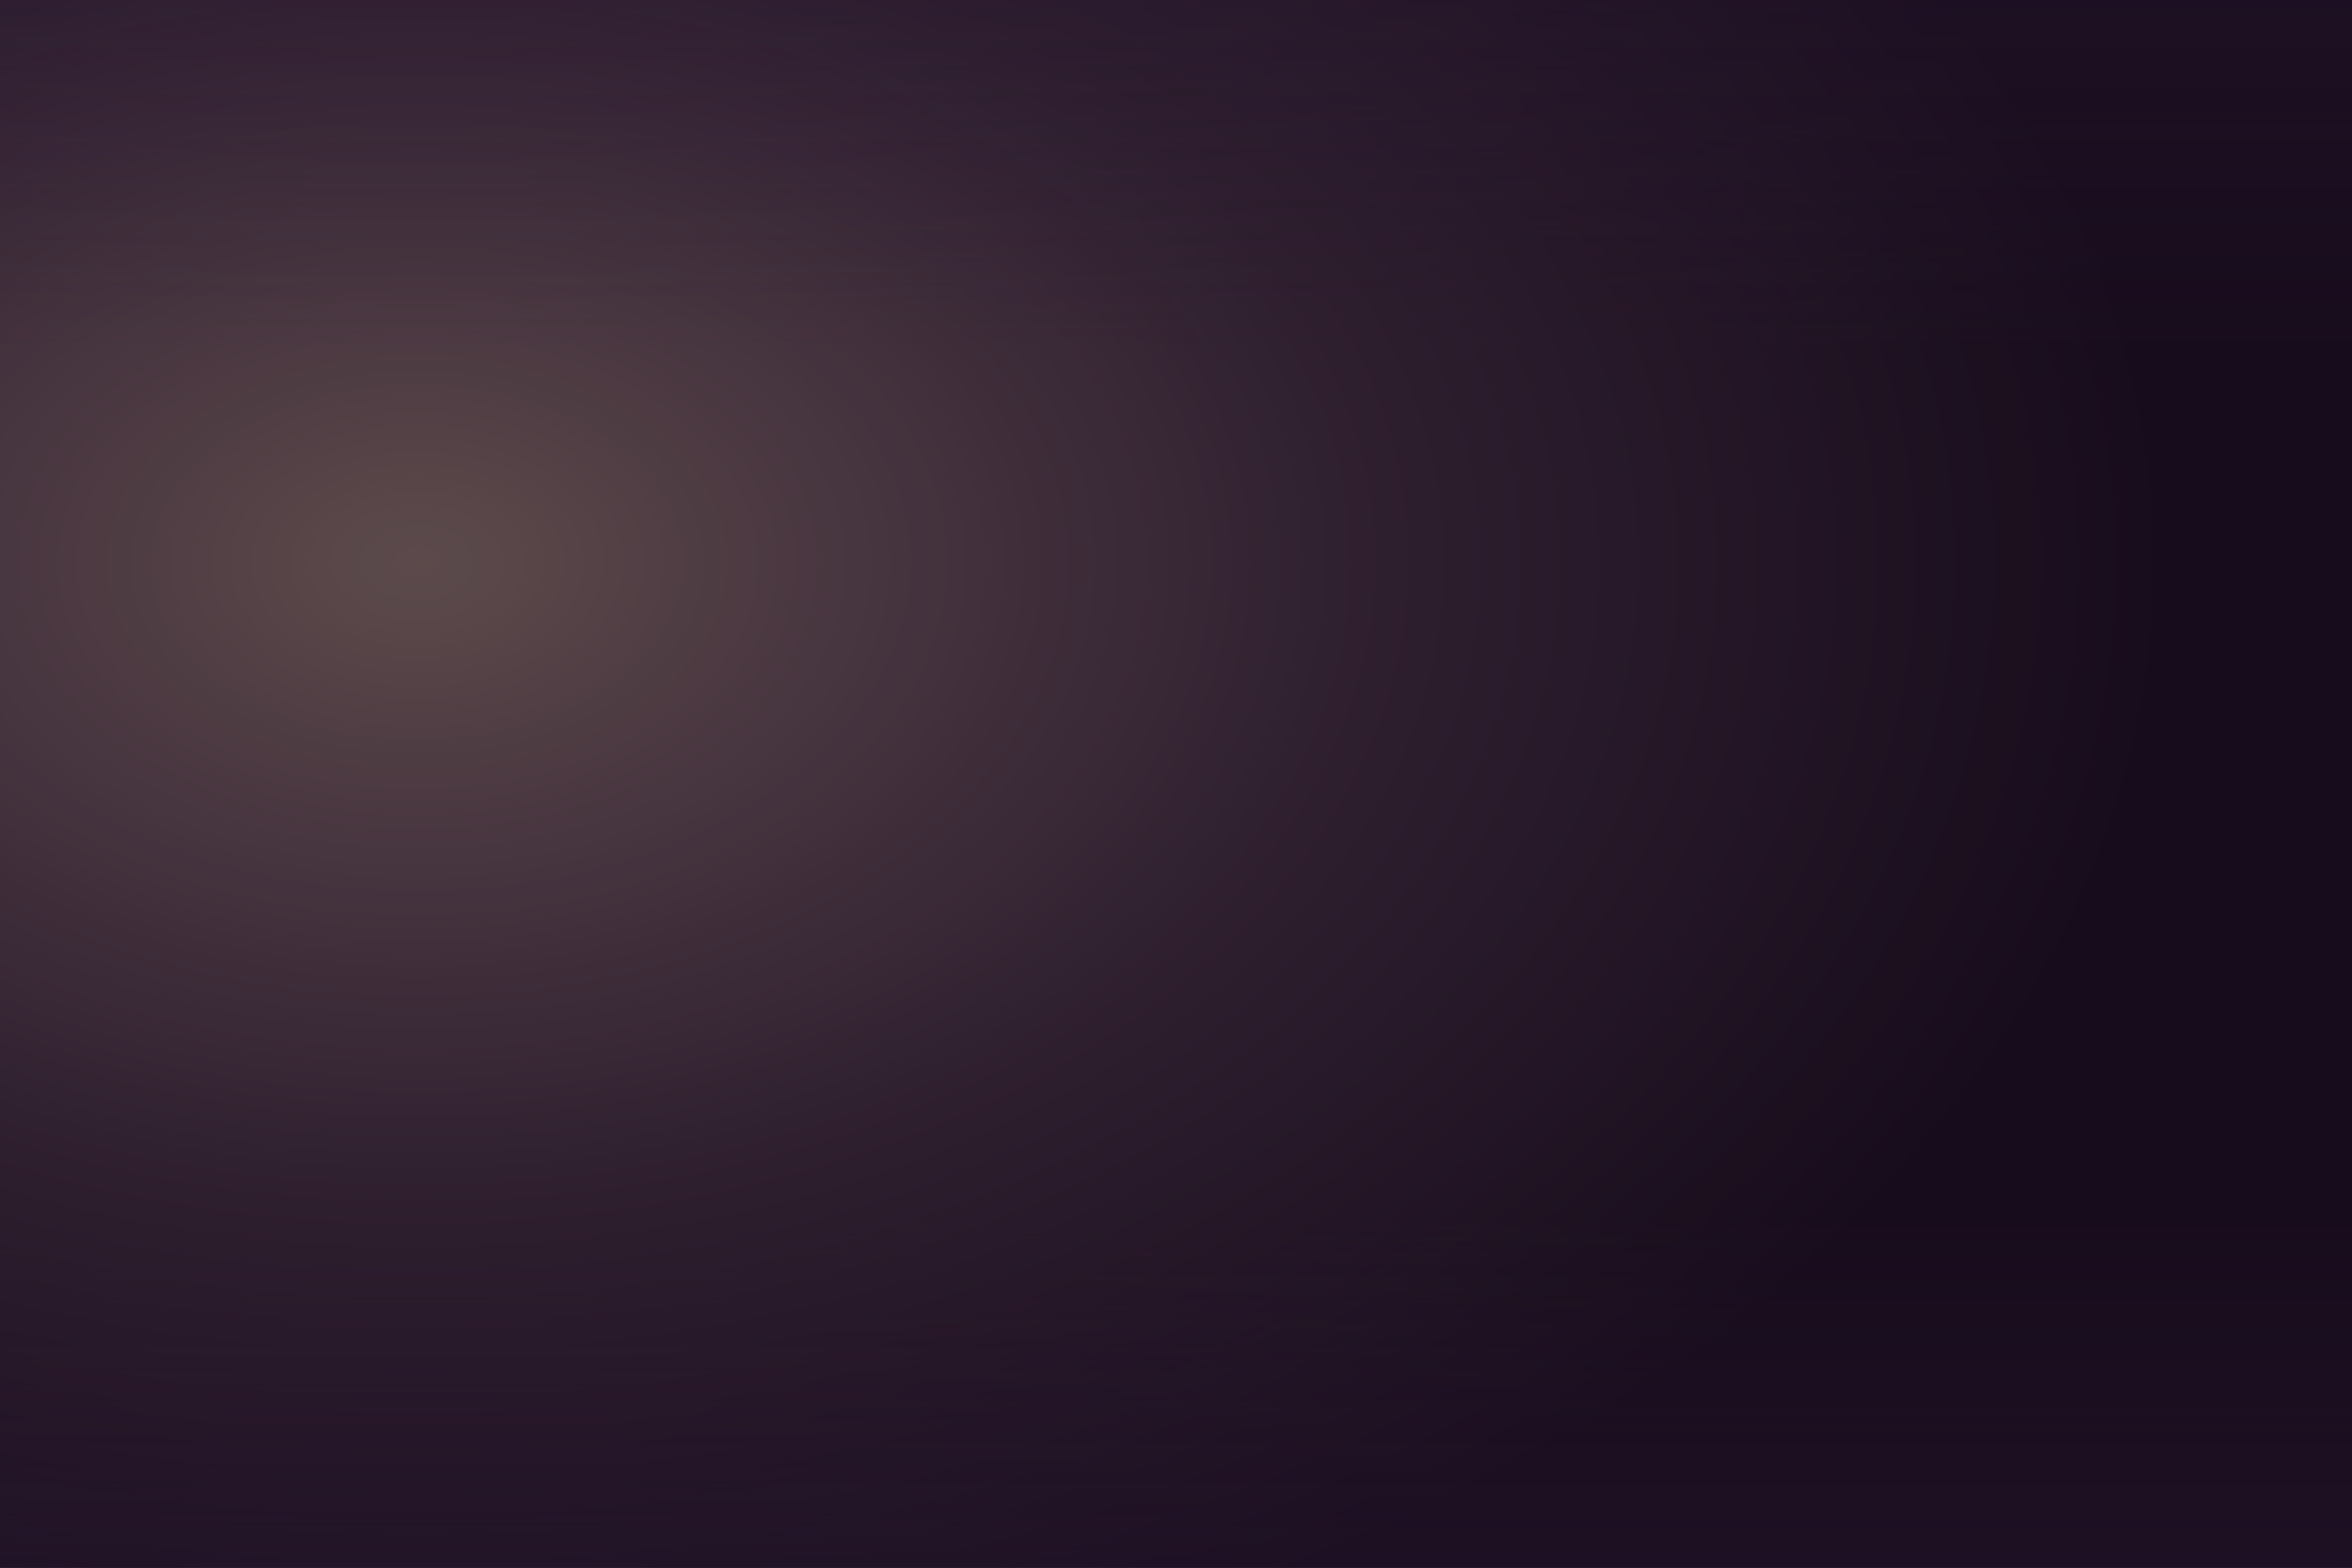
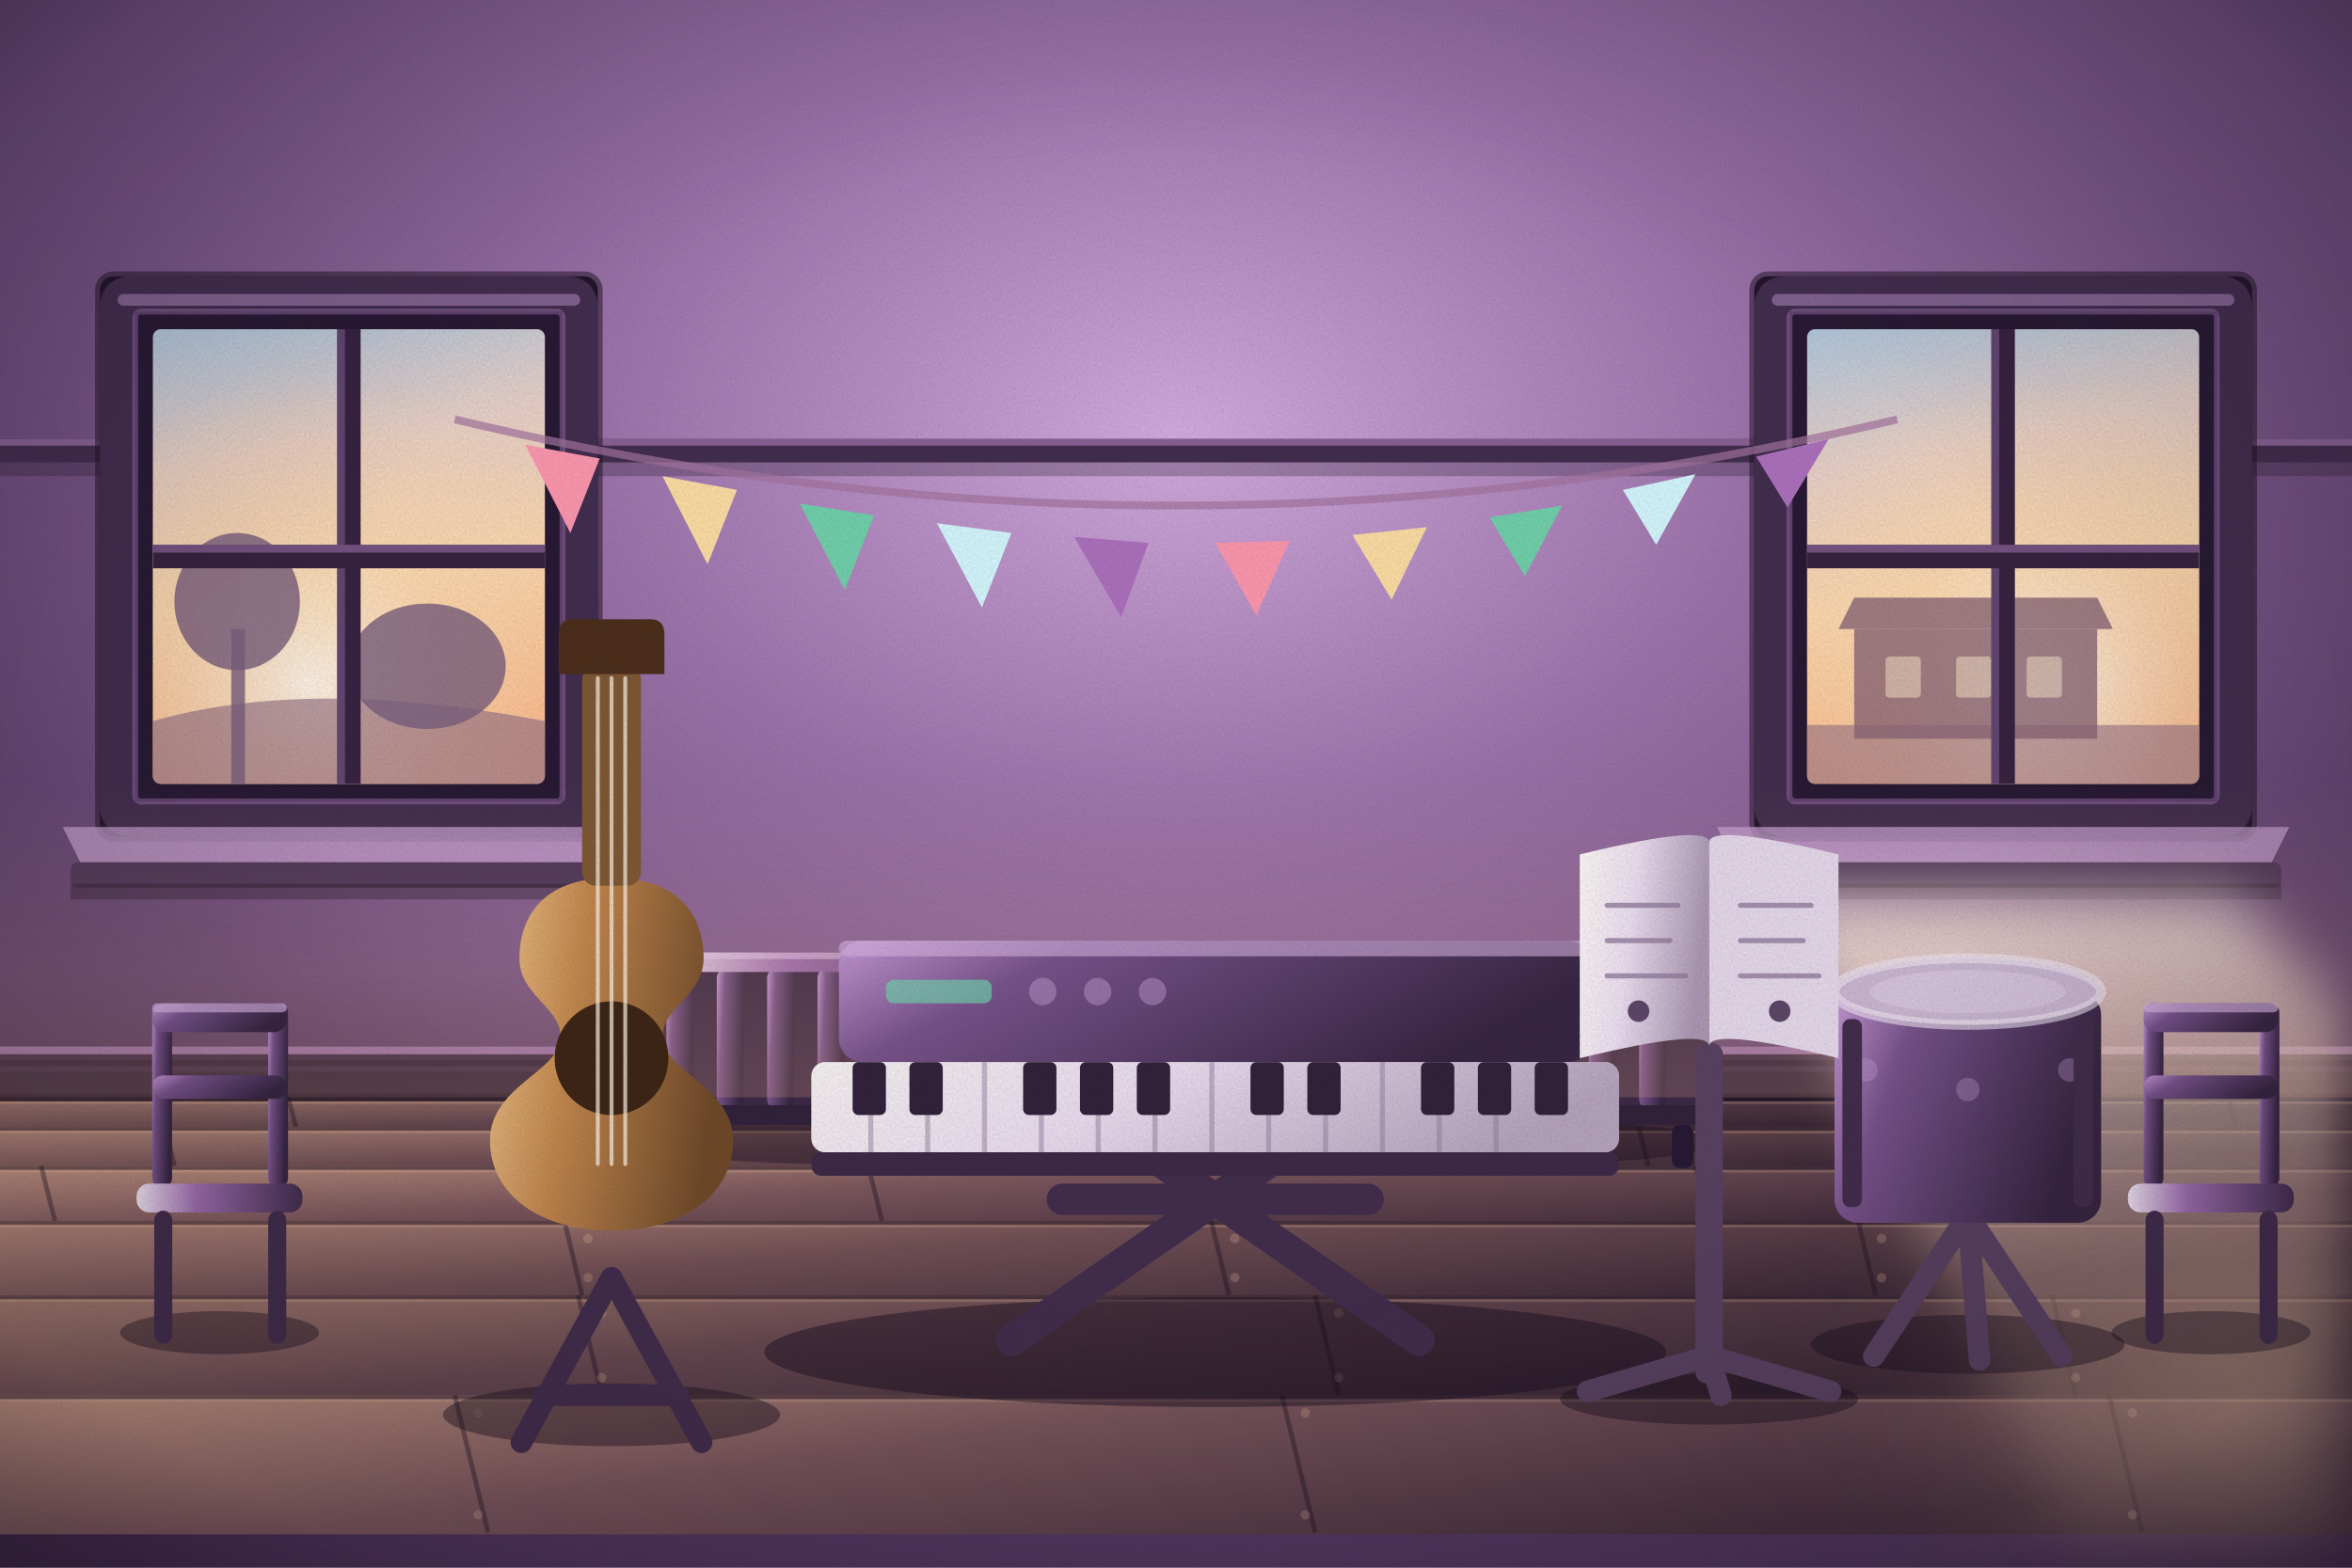
- <svg xmlns="http://www.w3.org/2000/svg" viewBox="0 0 1200 800" role="img" aria-label="A drawing of instrument cases racked in a school store cupboard, one open">
+ <svg xmlns="http://www.w3.org/2000/svg" viewBox="0 0 1200 800" role="img" aria-label="A drawing of a school hall set up for a music lesson, a keyboard on a stand at the front, a guitar and a drum waiting at the sides and bunting across the wall">
  <defs>
-     <filter id="far" x="-16%" y="-16%" width="132%" height="132%" color-interpolation-filters="sRGB">
-       <feGaussianBlur stdDeviation="13" />
+     <radialGradient id="room" cx="0.5" cy="0.28" r="1.02">
+       <stop offset="0" stop-color="#d6aee2" />
+       <stop offset="0.24" stop-color="#9d74ab" />
+       <stop offset="0.52" stop-color="#674775" />
+       <stop offset="0.8" stop-color="#432b4f" />
+       <stop offset="1" stop-color="#2a1a34" />
+     </radialGradient>
+     <linearGradient id="wallFoot" x1="0" y1="0" x2="0" y2="1">
+       <stop offset="0" stop-color="#140a19" stop-opacity="0" />
+       <stop offset="1" stop-color="#140a19" stop-opacity="0.24" />
+     </linearGradient>
+     <linearGradient id="bdA" x1="0" y1="0" x2="1" y2="0.4">
+       <stop offset="0" stop-color="#b98d78" />
+       <stop offset="0.45" stop-color="#704f52" />
+       <stop offset="1" stop-color="#3b2733" />
+     </linearGradient>
+     <linearGradient id="bdB" x1="0" y1="0" x2="1" y2="0.4">
+       <stop offset="0" stop-color="#a87f6d" />
+       <stop offset="0.45" stop-color="#65474d" />
+       <stop offset="1" stop-color="#34222e" />
+     </linearGradient>
+     <linearGradient id="bdC" x1="0" y1="0" x2="1" y2="0.4">
+       <stop offset="0" stop-color="#c79a80" />
+       <stop offset="0.45" stop-color="#7a565a" />
+       <stop offset="1" stop-color="#422c38" />
+     </linearGradient>
+     <linearGradient id="sky" x1="0" y1="0" x2="0.15" y2="1">
+       <stop offset="0" stop-color="#a9c6de" />
+       <stop offset="0.3" stop-color="#e8cfc6" />
+       <stop offset="0.62" stop-color="#ffd9a8" />
+       <stop offset="1" stop-color="#ffb07a" />
+     </linearGradient>
+     <radialGradient id="sun" cx="0.5" cy="0.5" r="0.5">
+       <stop offset="0" stop-color="#fff9ec" stop-opacity="0.95" />
+       <stop offset="0.5" stop-color="#ffd9a8" stop-opacity="0.5" />
+       <stop offset="1" stop-color="#ffd9a8" stop-opacity="0" />
+     </radialGradient>
+     <linearGradient id="beam" x1="0.35" y1="0" x2="0.6" y2="1">
+       <stop offset="0" stop-color="#fff5e6" stop-opacity="0.8" />
+       <stop offset="0.5" stop-color="#ffd6bf" stop-opacity="0.3" />
+       <stop offset="1" stop-color="#ffd6bf" stop-opacity="0" />
+     </linearGradient>
+     <radialGradient id="spill" cx="0.5" cy="0.5" r="0.5">
+       <stop offset="0" stop-color="#ffdcae" stop-opacity="0.62" />
+       <stop offset="0.6" stop-color="#ffcfa0" stop-opacity="0.22" />
+       <stop offset="1" stop-color="#ffcfa0" stop-opacity="0" />
+     </radialGradient>
+     <linearGradient id="bounce" x1="0" y1="1" x2="0" y2="0">
+       <stop offset="0" stop-color="#ffbe8e" stop-opacity="0.2" />
+       <stop offset="1" stop-color="#ffbe8e" stop-opacity="0" />
+     </linearGradient>
+     <linearGradient id="lit" x1="0" y1="0" x2="1" y2="0.3">
+       <stop offset="0" stop-color="#c79ad6" />
+       <stop offset="0.3" stop-color="#77528a" />
+       <stop offset="1" stop-color="#34233f" />
+     </linearGradient>
+     <linearGradient id="litTop" x1="0" y1="0" x2="1" y2="0">
+       <stop offset="0" stop-color="#f7ecfa" />
+       <stop offset="0.36" stop-color="#a06fb0" />
+       <stop offset="1" stop-color="#3f2b4c" />
+     </linearGradient>
+     <linearGradient id="wood" x1="0" y1="0" x2="1" y2="0.2">
+       <stop offset="0" stop-color="#f2c98c" />
+       <stop offset="0.4" stop-color="#c4884a" />
+       <stop offset="1" stop-color="#6d4824" />
+     </linearGradient>
+     <linearGradient id="pale" x1="0" y1="0" x2="1" y2="0.2">
+       <stop offset="0" stop-color="#fffdf7" />
+       <stop offset="0.45" stop-color="#eee2f2" />
+       <stop offset="1" stop-color="#ab99b4" />
+     </linearGradient>
+     <radialGradient id="corner" cx="0.5" cy="0.46" r="0.78">
+       <stop offset="0.46" stop-color="#140a19" stop-opacity="0" />
+       <stop offset="0.8" stop-color="#140a19" stop-opacity="0.18" />
+       <stop offset="1" stop-color="#140a19" stop-opacity="0.56" />
+     </radialGradient>
+     <filter id="soft" x="-25%" y="-25%" width="150%" height="150%">
+       <feGaussianBlur stdDeviation="15" />
    </filter>
-     <filter id="near" x="-16%" y="-16%" width="132%" height="132%" color-interpolation-filters="sRGB">
-       <feGaussianBlur stdDeviation="3.4" />
+     <filter id="soft2" x="-30%" y="-30%" width="160%" height="160%">
+       <feGaussianBlur stdDeviation="34" />
    </filter>
-     <filter id="soft" x="-20%" y="-20%" width="140%" height="140%" color-interpolation-filters="sRGB">
-       <feGaussianBlur stdDeviation="9" />
+     <filter id="grain" x="0" y="0" width="100%" height="100%">
+       <feTurbulence type="fractalNoise" baseFrequency="0.82" numOctaves="3" seed="31" result="n" />
+       <feColorMatrix in="n" type="matrix" result="g" values="0 0 0 0 0.06  0 0 0 0 0.03  0 0 0 0 0.08  0.5 0.3 0.2 0 -0.2" />
    </filter>
-     <linearGradient id="wall" x1="0" y1="0" x2="0.1" y2="1">
-       <stop offset="0" stop-color="#422c4f" />
-       <stop offset="0.6" stop-color="#31203c" />
-       <stop offset="1" stop-color="#2b1933" />
-     </linearGradient>
-     <linearGradient id="ground" x1="0" y1="0" x2="0" y2="1">
-       <stop offset="0" stop-color="#2a1830" />
-       <stop offset="1" stop-color="#2b1933" />
-     </linearGradient>
-     <linearGradient id="glass" x1="0" y1="0" x2="0.25" y2="1">
-       <stop offset="0" stop-color="#d5fbff" stop-opacity="0.5" />
-       <stop offset="1" stop-color="#ff98ae" stop-opacity="0.16" />
-     </linearGradient>
-     <linearGradient id="shaft" x1="0.08" y1="0" x2="0.6" y2="1">
-       <stop offset="0" stop-color="#ffe9cf" stop-opacity="0.2" />
-       <stop offset="0.55" stop-color="#ffdcc0" stop-opacity="0.05" />
-       <stop offset="1" stop-color="#ffdcc0" stop-opacity="0" />
-     </linearGradient>
-     <radialGradient id="bloom" cx="0.5" cy="0.5" r="0.5">
-       <stop offset="0" stop-color="#fff0dc" stop-opacity="0.26" />
-       <stop offset="0.55" stop-color="#ffd6bf" stop-opacity="0.09" />
-       <stop offset="1" stop-color="#ffd6bf" stop-opacity="0" />
-     </radialGradient>
-     <radialGradient id="warm" cx="0.18" cy="0.36" r="0.74">
-       <stop offset="0" stop-color="#ffdcb8" stop-opacity="0.3" />
-       <stop offset="0.55" stop-color="#ffc8d4" stop-opacity="0.1" />
-       <stop offset="1" stop-color="#ffc8d4" stop-opacity="0" />
-     </radialGradient>
-     <radialGradient id="focusglow" cx="0.5" cy="0.5" r="0.5">
-       <stop offset="0" stop-color="#ffd9c4" stop-opacity="0.5" />
-       <stop offset="1" stop-color="#ffd9c4" stop-opacity="0" />
-     </radialGradient>
-     <linearGradient id="settletop" x1="0" y1="0" x2="0" y2="1">
-       <stop offset="0" stop-color="#2b1933" stop-opacity="0.3" />
-       <stop offset="1" stop-color="#2b1933" stop-opacity="0" />
-     </linearGradient>
-     <linearGradient id="settlebottom" x1="0" y1="0" x2="0" y2="1">
-       <stop offset="0" stop-color="#2b1933" stop-opacity="0" />
-       <stop offset="1" stop-color="#2b1933" stop-opacity="0.34" />
-     </linearGradient>
  </defs>
  <style>
-     /* The same clock the three big rooms run, so a slice and a band read as
-        one building. */
-     .night { animation: night 9s ease-in-out infinite alternate; }
-     .warm { animation: warm 9s ease-in-out infinite alternate; }
-     .sun { animation: sun 9s ease-in-out infinite alternate; }
-     .beam { filter: blur(15px); animation: sun 9s ease-in-out infinite alternate, drift 31s ease-in-out infinite alternate; }
-     .bloom { filter: blur(11px); }
-     /* One object comes into focus, on the 6s beat the front desk bell set. */
-     .subject { filter: blur(3.4px); animation: subjectfocus 6s ease-in-out infinite; }
-     .subject-body { transform-box: fill-box; transform-origin: 50% 100%; animation: lift 6s ease-in-out infinite; }
-     .subject-glow { transform-box: fill-box; transform-origin: center; opacity: 0; animation: subjectglow 6s ease-in-out infinite; }
-     @keyframes night { from { opacity: 0.5; } to { opacity: 0.04; } }
-     @keyframes warm { from { opacity: 0; } to { opacity: 0.7; } }
-     @keyframes sun { from { opacity: 0.14; } to { opacity: 0.74; } }
-     @keyframes drift { from { transform: translateX(-16px); } to { transform: translateX(20px); } }
-     @keyframes subjectfocus {
-       0%, 44% { filter: blur(3.4px); } 56%, 76% { filter: blur(0px); } 92%, 100% { filter: blur(3.4px); }
-     }
-     @keyframes subjectglow {
-       0%, 46% { opacity: 0; transform: scale(0.76); } 58% { opacity: 1; transform: scale(1.1); }
-       84%, 100% { opacity: 0; transform: scale(0.76); }
-     }
-     @keyframes lift {
-       0%, 48% { transform: translateY(0) scale(1); } 60% { transform: translateY(-10px) scale(1.02); }
-       76% { transform: translateY(-4px) scale(1.008); } 90%, 100% { transform: translateY(0) scale(1); }
-     }
-     @keyframes sway {
-       0%, 48% { transform: rotate(0deg); } 60% { transform: rotate(-2.2deg); }
-       74% { transform: rotate(1.4deg); } 88%, 100% { transform: rotate(0deg); }
-     }
-     @keyframes crash {
-       0%, 46% { transform: translateY(0); } 56% { transform: translateY(16px); }
-       64% { transform: translateY(9px); } 72% { transform: translateY(14px); }
-       86%, 100% { transform: translateY(0); }
-     }
-     @keyframes breathe {
-       0%, 48% { transform: scale(1); } 60% { transform: scale(1.035); }
-       78% { transform: scale(1.012); } 92%, 100% { transform: scale(1); }
-     }
+     /* ------------------------------------------------------------------ *
+      * THE ROOM BREATHES. Owner, 25 September: ten times the animation.
+      * The rule every one of these obeys: position lives on an OUTER group,
+      * motion on an INNER one, because a CSS transform REPLACES the transform
+      * attribute rather than composing with it. Transform and opacity only,
+      * so the whole thing composites on the GPU and costs a town page nothing.
+      * ------------------------------------------------------------------ */
+ 
+     /* the light. A cloud crosses the sun once every half minute and the whole
+        room goes quiet with it, which is the single biggest thing in here. */
+     .cloud { animation: cloud 34s ease-in-out infinite; }
+     .glow { animation: glow 9s ease-in-out infinite alternate; }
+     .beamdrift { animation: beamdrift 29s ease-in-out infinite alternate; transform-box: fill-box; }
+     .shimmer { animation: shimmer 13s ease-in-out infinite alternate; }
+     .warmth { animation: warmth 34s ease-in-out infinite; }
+ 
+     /* dust. Twelve specks, each on its own clock, drifting as well as falling. */
+     .mote { transform-box: fill-box; opacity: 0; animation: mote 16s linear infinite; }
+     .mote-2 { animation-delay: -1.3s }  .mote-3 { animation-delay: -2.6s }
+     .mote-4 { animation-delay: -4s }    .mote-5 { animation-delay: -5.3s }
+     .mote-6 { animation-delay: -6.6s }  .mote-7 { animation-delay: -8s }
+     .mote-8 { animation-delay: -9.3s }  .mote-9 { animation-delay: -10.6s }
+     .mote-10 { animation-delay: -12s }  .mote-11 { animation-delay: -13.3s }
+     .mote-12 { animation-delay: -14.6s }
+     .drift { transform-box: fill-box; animation: drift 21s ease-in-out infinite alternate; }
+ 
+     /* green things, on two different clocks so they are not a chorus line */
+     .leaf { transform-box: fill-box; transform-origin: 50% 100%; animation: sway 7s ease-in-out infinite alternate; }
+     .leaf-2 { animation-delay: -2.4s } .leaf-3 { animation-delay: -4.8s }
+     .frond { transform-box: fill-box; transform-origin: 50% 100%; animation: draught 13s ease-in-out infinite alternate; }
+     .frond-2 { animation-delay: -2.1s; animation-duration: 15s }
+     .frond-3 { animation-delay: -4.2s; animation-duration: 17s }
+     .frond-4 { animation-delay: -6.3s; animation-duration: 14s }
+     .frond-5 { animation-delay: -8.4s; animation-duration: 16s }
+     .frond-6 { animation-delay: -10.5s; animation-duration: 18s }
+ 
+     /* notes, on a curve now rather than straight up, and on a 12s phrase */
+     .note { transform-box: fill-box; transform-origin: 50% 100%; opacity: 0; animation: note 12s ease-out infinite; }
+     .note-2 { animation-delay: 1.2s }  .note-3 { animation-delay: 2.6s }
+     .note-4 { animation-delay: 4.1s }  .note-5 { animation-delay: 5.4s }
+     .note-6 { animation-delay: 6.8s }  .note-7 { animation-delay: 8.2s }
+     .note-8 { animation-delay: 9.6s }
+ 
+     /* strings: the string itself wobbles, and a ghost behind it widens on the
+        attack, which is how a vibrating string reads without motion blur */
+     .string { transform-box: fill-box; transform-origin: 50% 50%; animation: strum 6s ease-out infinite; }
+     .string-2 { animation-delay: 0.06s } .string-3 { animation-delay: 0.12s }
+     .string-4 { animation-delay: 0.18s } .string-5 { animation-delay: 0.24s }
+     .string-6 { animation-delay: 0.3s }
+     .ghost { opacity: 0; animation: ghost 6s ease-out infinite; }
+     .ghost-2 { animation-delay: 0.06s } .ghost-3 { animation-delay: 0.12s }
+     .ghost-4 { animation-delay: 0.18s } .ghost-5 { animation-delay: 0.24s }
+     .ghost-6 { animation-delay: 0.3s }
+     .body { transform-box: fill-box; transform-origin: 50% 50%; animation: resonate 6s ease-out infinite; }
+ 
+     /* steam off a mug, bunting in a draught, birds a long way off */
+     .steam { animation: steam 5s ease-in-out infinite; transform-box: fill-box; transform-origin: 50% 100%; }
+     .steam-2 { animation-delay: 1.7s } .steam-3 { animation-delay: 3.3s }
+     .bunt { transform-box: fill-box; transform-origin: 50% 0%; animation: flutter 4s ease-in-out infinite alternate; }
+     .bunt-2 { animation-delay: -0.35s } .bunt-3 { animation-delay: -0.7s }
+     .bunt-4 { animation-delay: -1.05s } .bunt-5 { animation-delay: -1.4s }
+     .bunt-6 { animation-delay: -1.75s } .bunt-7 { animation-delay: -2.1s }
+     .bunt-8 { animation-delay: -2.45s } .bunt-9 { animation-delay: -2.8s }
+     .bunt-10 { animation-delay: -3.15s }
+     .bird { transform-box: fill-box; opacity: 0; animation: fly 23s ease-in-out infinite; }
+     .bird-2 { animation-delay: 2.6s } .bird-3 { animation-delay: 11s }
+ 
+     /* a clock that actually keeps time, one step a second */
+     .tick { transform-box: fill-box; transform-origin: 50% 100%; animation: tick 60s steps(60, end) infinite; }
+     /* paper lifting in the draught, a curtain edge, a page corner */
+     .page { transform-box: fill-box; transform-origin: 0% 100%; animation: lift 8s ease-in-out infinite alternate; }
+     /* a ring of sound leaving whatever is making it */
+     .ring { transform-box: fill-box; transform-origin: 50% 50%; opacity: 0; animation: ring 6s ease-out infinite; }
+     .ring-2 { animation-delay: 2s } .ring-3 { animation-delay: 4s }
+     /* a cymbal rocks on its stand long after it was hit; a drum head gives
+        under the stick and comes back */
+     .swing { transform-box: fill-box; transform-origin: 50% 40%; animation: swing 6s ease-out infinite; }
+     .swing-2 { animation-delay: 0.22s }
+     .head { transform-box: fill-box; transform-origin: 50% 50%; animation: head 6s ease-out infinite; }
+     .head-2 { animation-delay: 0.3s } .head-3 { animation-delay: 1.5s }
+     /* the keyboard plays a phrase rather than twitching at random */
+     .key { transform-box: fill-box; transform-origin: 50% 0%; animation: keypress 12s ease-in-out infinite; }
+     .key-2 { animation-delay: 0.9s }  .key-3 { animation-delay: 1.7s }
+     .key-4 { animation-delay: 2.6s }  .key-5 { animation-delay: 3.8s }
+ 
+     @keyframes cloud {
+       0%, 34% { opacity: 1; }
+       46%, 58% { opacity: 0.38; }
+       72%, 100% { opacity: 1; }
+     }
+     @keyframes warmth {
+       0%, 34% { opacity: 0; }
+       46%, 58% { opacity: 0.22; }
+       72%, 100% { opacity: 0; }
+     }
+     @keyframes glow { from { opacity: 0.7; } to { opacity: 1; } }
+     @keyframes shimmer { from { opacity: 0.5; transform: scale(0.94); } to { opacity: 1; transform: scale(1.06); } }
+     @keyframes beamdrift { from { transform: translateX(-18px) skewX(-0.7deg); }
+                             to { transform: translateX(20px) skewX(0.8deg); } }
+     @keyframes note {
+       0% { opacity: 0; transform: translate(0,0) scale(0.6) rotate(0deg); }
+       6% { opacity: 0.95; }
+       40% { transform: translate(-40px,-120px) scale(1.05) rotate(-9deg); }
+       70% { opacity: 0.6; }
+       100% { opacity: 0; transform: translate(120px,-300px) scale(1.3) rotate(16deg); }
+     }
+     @keyframes mote {
+       0% { opacity: 0; transform: translate(0,0); }
+       12% { opacity: 0.6; }
+       50% { transform: translate(-23px, 120px); }
+       88% { opacity: 0.34; }
+       100% { opacity: 0; transform: translate(46px, 260px); }
+     }
+     @keyframes drift { from { transform: translate(-9px, 4px); } to { transform: translate(11px, -5px); } }
+     @keyframes sway { from { transform: rotate(-3deg) scaleY(0.99); } to { transform: rotate(3.2deg) scaleY(1.01); } }
+     @keyframes draught { from { transform: rotate(-2.6deg) translateY(2px); }
+                           to { transform: rotate(2.8deg) translateY(-3px); } }
+     @keyframes flutter { from { transform: rotate(-6deg); } to { transform: rotate(6.5deg); } }
+     @keyframes fly {
+       0%, 3% { opacity: 0; transform: translate(0,0); }
+       7% { opacity: 0.6; } 26% { opacity: 0.6; }
+       34%, 100% { opacity: 0; transform: translate(96px,-34px); }
+     }
+     @keyframes tick { from { transform: rotate(0deg); } to { transform: rotate(360deg); } }
+     @keyframes strum {
+       0%, 7% { transform: translateX(0); }
+       0.8% { transform: translateX(-3.2px); } 1.8% { transform: translateX(2.6px); }
+       2.8% { transform: translateX(-1.8px); } 4% { transform: translateX(1.1px); }
+       5.4% { transform: translateX(-0.5px); }
+       100% { transform: translateX(0); }
+     }
+     @keyframes ghost {
+       0% { opacity: 0; }
+       1% { opacity: 0.42; }
+       5% { opacity: 0.22; }
+       12%, 100% { opacity: 0; }
+     }
+     @keyframes resonate {
+       0%, 8% { transform: scale(1); }
+       1.5% { transform: scale(1.012); }
+       3.5% { transform: scale(0.995); }
+       6% { transform: scale(1.004); }
+       100% { transform: scale(1); }
+     }
+     @keyframes steam {
+       0% { opacity: 0; transform: translateY(0) scale(0.6) skewX(0deg); }
+       30% { opacity: 0.55; }
+       60% { transform: translateY(-22px) scale(1.05) skewX(7deg); }
+       100% { opacity: 0; transform: translateY(-44px) scale(1.5) skewX(-5deg); }
+     }
+     @keyframes lift { from { transform: skewX(0deg) translateY(0); }
+                        to { transform: skewX(-6deg) translateY(-3px); } }
+     @keyframes swing {
+       0%, 9% { transform: rotate(0deg); }
+       1% { transform: rotate(-3.4deg) translateY(-2px); }
+       3% { transform: rotate(2.4deg); }
+       5% { transform: rotate(-1.4deg); }
+       7% { transform: rotate(0.7deg); }
+       100% { transform: rotate(0deg); }
+     }
+     @keyframes head {
+       0%, 7% { transform: scale(1); }
+       1% { transform: scale(0.985); }
+       3% { transform: scale(1.008); }
+       5% { transform: scale(0.997); }
+       100% { transform: scale(1); }
+     }
+     @keyframes keypress {
+       0%, 4%, 100% { transform: translateY(0); }
+       1.6% { transform: translateY(4px); }
+     }
+     @keyframes ring {
+       0% { opacity: 0.5; transform: scale(0.25); }
+       70% { opacity: 0.12; }
+       100% { opacity: 0; transform: scale(2.6); }
+     }
+ 
    /* An image cannot be told by the page that embeds it, so the guard lives
-        in here, and every scene settles lit rather than dark. */
+        in here. Every scene settles lit, still, and with nothing missing. */
    @media (prefers-reduced-motion: reduce) {
-       .night, .warm, .sun, .beam, .subject, .subject-body, .subject-glow { animation: none; }
-       .night { opacity: 0.08; } .warm { opacity: 0.6; } .sun { opacity: 0.66; }
-       .subject-glow { opacity: 0; }
+       .cloud, .glow, .beamdrift, .shimmer, .warmth, .mote, .drift, .leaf, .frond,
+       .note, .string, .ghost, .body, .steam, .bunt, .bird, .tick, .page, .ring,
+       .swing, .head, .key {
+         animation: none;
+       }
+       .glow { opacity: 0.94; } .shimmer { opacity: 0.8; } .cloud { opacity: 1; }
+       .note, .mote, .steam, .bird, .ring, .ghost, .warmth { opacity: 0; }
    }
  </style>
-   <rect width="1200" height="800" fill="url(#wall)" />
-   <rect y="612" width="1200" height="188" fill="url(#ground)" />
-   <g filter="url(#far)">
-     <rect width="1200" height="800" fill="url(#wall)" />
-     <rect y="612" width="1200" height="188" fill="url(#ground)" />
-     <path d="M0 612H1200" stroke="#664c70" stroke-opacity="0.4" stroke-width="4" />
-     <g stroke="#8a6096" stroke-opacity="0.5" stroke-width="9">
-       <path d="M0 300H1200M0 460H1200" />
-     </g>
-     <g stroke="#664c70" stroke-opacity="0.26" stroke-width="6">
-       <path d="M250 150V612M620 180V612M960 210V612" />
-     </g>
-     <g fill="#1e1024" fill-opacity="0.8" stroke="#d8c1dd" stroke-opacity="0.4" stroke-width="8">
-       <rect x="290" y="216" width="290" height="78" rx="12" />
-       <rect x="660" y="238" width="260" height="66" rx="11" />
-       <rect x="1000" y="252" width="190" height="56" rx="10" />
-       <rect x="300" y="372" width="270" height="82" rx="12" />
-       <rect x="668" y="386" width="244" height="70" rx="11" />
-     </g>
-   </g>
-   <path class="beam" d="M0 120 L150 150 L330 800 L0 800 Z" fill="url(#shaft)" />
-   <ellipse class="sun bloom" cx="150" cy="380" rx="300" ry="360" fill="url(#bloom)" />
-   <g filter="url(#near)">
-     <ellipse cx="420" cy="748" rx="470" ry="34" fill="#160c1b" fill-opacity="0.5" />
-     <path d="M700 480 L860 452 L900 760 L730 776 Z" fill="#3c2847" />
-     <path d="M700 480 L860 452 L864 500 L702 528 Z" fill="#4e3459" />
-     <path d="M860 452 L900 452 L940 756 L900 760 Z" fill="#2c1c36" />
-   </g>
-   <g class="subject">
-     <ellipse class="subject-glow" cx="360" cy="600" rx="330" ry="220" fill="url(#focusglow)" />
-     <g class="subject-body">
-       <path d="M96 596 L470 548 L512 764 L120 792 Z" fill="#33223d" />
-       <path d="M118 604 L456 560 L492 748 L142 774 Z" fill="#6b4a78" fill-opacity="0.9" />
-       <path d="M140 616 L438 576 L468 732 L162 756 Z" fill="#8a6096" fill-opacity="0.55" />
-       <path d="M96 596 L470 548 L452 392 L104 428 Z" fill="#2a1a33" />
-       <path d="M118 584 L452 540 L438 412 L126 444 Z" fill="#4b3357" fill-opacity="0.85" />
-       <path d="M96 596 L470 548" stroke="#d8c1dd" stroke-opacity="0.5" stroke-width="4" />
-       <g fill="#d8c1dd" fill-opacity="0.62">
-         <rect x="196" y="576" width="34" height="16" rx="4" transform="rotate(-6 213 584)" />
-         <rect x="352" y="556" width="34" height="16" rx="4" transform="rotate(-6 369 564)" />
-       </g>
-     </g>
-   </g>
-   <rect class="night" width="1200" height="800" fill="#170c1c" />
-   <rect class="warm" width="1200" height="800" fill="url(#warm)" />
-   <rect width="1200" height="180" fill="url(#settletop)" />
-   <rect y="620" width="1200" height="180" fill="url(#settlebottom)" />
+   <rect width="1200" height="800" fill="url(#room)" />
+   <g>
+     <rect y="224" width="1200" height="12" fill="#3f2b4b" />
+     <rect y="224" width="1200" height="3.4" fill="#a97ab6" fill-opacity="0.68" />
+     <rect y="236" width="1200" height="7" fill="#160c1b" fill-opacity="0.26" />
+   </g>
+   <g>
+     <rect y="560" width="1200" height="16" fill="url(#bdB)" />
+     <rect y="560" width="1200" height="2" fill="#160c1b" fill-opacity="0.45" />
+     <rect y="562" width="1200" height="1.4" fill="#ffd2a8" fill-opacity="0.2" />
+     <rect y="575" width="1200" height="21" fill="url(#bdA)" />
+     <rect y="575" width="1200" height="2" fill="#160c1b" fill-opacity="0.45" />
+     <rect y="577" width="1200" height="1.4" fill="#ffd2a8" fill-opacity="0.2" />
+     <rect y="595" width="1200" height="29" fill="url(#bdC)" />
+     <rect y="595" width="1200" height="2" fill="#160c1b" fill-opacity="0.45" />
+     <rect y="597" width="1200" height="1.4" fill="#ffd2a8" fill-opacity="0.2" />
+     <rect y="623" width="1200" height="39" fill="url(#bdA)" />
+     <rect y="623" width="1200" height="2" fill="#160c1b" fill-opacity="0.45" />
+     <rect y="625" width="1200" height="1.4" fill="#ffd2a8" fill-opacity="0.2" />
+     <rect y="661" width="1200" height="52" fill="url(#bdB)" />
+     <rect y="661" width="1200" height="2" fill="#160c1b" fill-opacity="0.45" />
+     <rect y="663" width="1200" height="1.4" fill="#ffd2a8" fill-opacity="0.2" />
+     <rect y="712" width="1200" height="71" fill="url(#bdC)" />
+     <rect y="712" width="1200" height="2" fill="#160c1b" fill-opacity="0.45" />
+     <rect y="714" width="1200" height="1.4" fill="#ffd2a8" fill-opacity="0.2" />
+     <g stroke="#160c1b" stroke-opacity="0.38" stroke-width="2.4">
+       <path d="M147 560 151 575" />
+       <path d="M477 560 481 575" />
+       <path d="M807 560 811 575" />
+       <path d="M1137 560 1141 575" />
+       <path d="M84 575 89 595" />
+       <path d="M460 575 465 595" />
+       <path d="M836 575 841 595" />
+       <path d="M1212 575 1217 595" />
+       <path d="M21 595 28 623" />
+       <path d="M443 595 450 623" />
+       <path d="M865 595 872 623" />
+       <path d="M-42 623 -33 661" />
+       <path d="M288 623 297 661" />
+       <path d="M618 623 627 661" />
+       <path d="M948 623 957 661" />
+       <path d="M1278 623 1287 661" />
+       <path d="M295 661 307 712" />
+       <path d="M671 661 683 712" />
+       <path d="M1047 661 1059 712" />
+       <path d="M232 712 249 782" />
+       <path d="M654 712 671 782" />
+       <path d="M1076 712 1093 782" />
+     </g>
+     <g fill="#ffd2a8" fill-opacity="0.22">
+       <circle cx="-30" cy="632" r="2.4" />
+       <circle cx="-30" cy="652" r="2.4" />
+       <circle cx="300" cy="632" r="2.4" />
+       <circle cx="300" cy="652" r="2.4" />
+       <circle cx="630" cy="632" r="2.4" />
+       <circle cx="630" cy="652" r="2.4" />
+       <circle cx="960" cy="632" r="2.4" />
+       <circle cx="960" cy="652" r="2.4" />
+       <circle cx="1290" cy="632" r="2.4" />
+       <circle cx="1290" cy="652" r="2.4" />
+       <circle cx="307" cy="670" r="2.4" />
+       <circle cx="307" cy="703" r="2.4" />
+       <circle cx="683" cy="670" r="2.4" />
+       <circle cx="683" cy="703" r="2.4" />
+       <circle cx="1059" cy="670" r="2.4" />
+       <circle cx="1059" cy="703" r="2.4" />
+       <circle cx="244" cy="721" r="2.4" />
+       <circle cx="244" cy="773" r="2.4" />
+       <circle cx="666" cy="721" r="2.4" />
+       <circle cx="666" cy="773" r="2.4" />
+       <circle cx="1088" cy="721" r="2.4" />
+       <circle cx="1088" cy="773" r="2.4" />
+     </g>
+   </g>
+   <g>
+     <rect y="496" width="1200" height="64" fill="url(#wallFoot)" />
+     <rect y="534" width="1200" height="26" fill="#3a2744" />
+     <rect y="534" width="1200" height="4" fill="#9a72a8" />
+     <rect y="541" width="1200" height="3" fill="#160c1b" fill-opacity="0.4" />
+     <rect y="547" width="1200" height="13" fill="#2e1f37" />
+     <rect y="558" width="1200" height="4" fill="#160c1b" fill-opacity="0.55" />
+   </g>
+   <g>
+     <rect x="51" y="141" width="254" height="286" rx="7" fill="#241630" />
+     <rect x="51" y="141" width="254" height="286" rx="7" fill="none" stroke="#160c1b" stroke-opacity="0.5" stroke-width="5" />
+     <clipPath id="hw1">
+       <rect x="78" y="168" width="200" height="232" rx="4" />
+     </clipPath>
+     <g clip-path="url(#hw1)">
+       <rect x="78" y="168" width="200" height="232" fill="url(#sky)" />
+       <circle class="shimmer" cx="158" cy="349" r="156" fill="url(#sun)" />
+       <path d="M78 368 q80 -23 200 0 V400 H78 Z" fill="#8a6478" fill-opacity="0.66" />
+       <g fill="#6b5070" fill-opacity="0.82">
+         <rect x="118" y="321" width="7" height="79" />
+         <ellipse cx="121" cy="307" rx="32" ry="35" />
+         <ellipse cx="218" cy="340" rx="40" ry="32" />
+       </g>
+       <g stroke="#7d5768" stroke-opacity="0.66" stroke-width="2.6" fill="none" stroke-linecap="round">
+         <g transform="translate(118 214)">
+           <g class="bird">
+             <path d="M0 0 q5 -5 10 0 q5 -5 10 0" />
+           </g>
+         </g>
+         <g transform="translate(166 235)">
+           <g class="bird bird-2">
+             <path d="M0 0 q4 -4 8 0 q4 -4 8 0" />
+           </g>
+         </g>
+       </g>
+       <rect x="78" y="168" width="200" height="232" fill="#fff6e2" fill-opacity="0.1" />
+     </g>
+     <rect x="172.0" y="168" width="12" height="232" fill="#33203d" />
+     <rect x="172.0" y="168" width="4" height="232" fill="#8e6aa0" fill-opacity="0.5" />
+     <rect x="78" y="278.0" width="200" height="12" fill="#33203d" />
+     <rect x="78" y="278.0" width="200" height="4" fill="#a97ab6" fill-opacity="0.55" />
+     <rect x="60" y="150" width="236" height="268" rx="6" fill="none" stroke="#3f2b4b" stroke-width="18" />
+     <rect x="69" y="159" width="218" height="250" rx="3" fill="none" stroke="#a97ab6" stroke-opacity="0.44" stroke-width="3" />
+     <rect x="60" y="150" width="236" height="6" rx="3" fill="#c49ad2" fill-opacity="0.5" />
+     <path d="M32 422 h292 l-10 20 h-272 Z" fill="#c8a3d3" fill-opacity="0.72" />
+     <rect x="36" y="440" width="284" height="13" rx="4" fill="#4a3356" />
+     <rect x="36" y="451" width="284" height="8" fill="#160c1b" fill-opacity="0.34" />
+   </g>
+   <g>
+     <rect x="895" y="141" width="254" height="286" rx="7" fill="#241630" />
+     <rect x="895" y="141" width="254" height="286" rx="7" fill="none" stroke="#160c1b" stroke-opacity="0.5" stroke-width="5" />
+     <clipPath id="hw2">
+       <rect x="922" y="168" width="200" height="232" rx="4" />
+     </clipPath>
+     <g clip-path="url(#hw2)">
+       <rect x="922" y="168" width="200" height="232" fill="url(#sky)" />
+       <circle class="shimmer" cx="1042" cy="349" r="156" fill="url(#sun)" />
+       <path d="M922 370 H1122 V400 H922 Z" fill="#8a6478" fill-opacity="0.6" />
+       <g fill="#7d5768" fill-opacity="0.8">
+         <rect x="946" y="321" width="124" height="56" />
+         <path d="M938 321 h140 l-8 -16 h-124 Z" />
+       </g>
+       <g fill="#ffe9c8" fill-opacity="0.52">
+         <rect x="962" y="335" width="18" height="21" rx="2" />
+         <rect x="998" y="335" width="18" height="21" rx="2" />
+         <rect x="1034" y="335" width="18" height="21" rx="2" />
+       </g>
+       <g stroke="#7d5768" stroke-opacity="0.66" stroke-width="2.6" fill="none" stroke-linecap="round">
+         <g transform="translate(962 214)">
+           <g class="bird">
+             <path d="M0 0 q5 -5 10 0 q5 -5 10 0" />
+           </g>
+         </g>
+         <g transform="translate(1010 235)">
+           <g class="bird bird-2">
+             <path d="M0 0 q4 -4 8 0 q4 -4 8 0" />
+           </g>
+         </g>
+       </g>
+       <rect x="922" y="168" width="200" height="232" fill="#fff6e2" fill-opacity="0.1" />
+     </g>
+     <rect x="1016.0" y="168" width="12" height="232" fill="#33203d" />
+     <rect x="1016.0" y="168" width="4" height="232" fill="#8e6aa0" fill-opacity="0.5" />
+     <rect x="922" y="278.0" width="200" height="12" fill="#33203d" />
+     <rect x="922" y="278.0" width="200" height="4" fill="#a97ab6" fill-opacity="0.55" />
+     <rect x="904" y="150" width="236" height="268" rx="6" fill="none" stroke="#3f2b4b" stroke-width="18" />
+     <rect x="913" y="159" width="218" height="250" rx="3" fill="none" stroke="#a97ab6" stroke-opacity="0.44" stroke-width="3" />
+     <rect x="904" y="150" width="236" height="6" rx="3" fill="#c49ad2" fill-opacity="0.5" />
+     <path d="M876 422 h292 l-10 20 h-272 Z" fill="#c8a3d3" fill-opacity="0.72" />
+     <rect x="880" y="440" width="284" height="13" rx="4" fill="#4a3356" />
+     <rect x="880" y="451" width="284" height="8" fill="#160c1b" fill-opacity="0.34" />
+   </g>
+   <g>
+     <ellipse cx="430.0" cy="583" rx="104.0" ry="11" fill="#160c1b" fill-opacity="0.4" />
+     <rect x="330" y="486" width="200" height="88" rx="9" fill="#3a2744" />
+     <rect x="340.0" y="494" width="14.1" height="72" rx="5" fill="url(#lit)" />
+     <rect x="365.7" y="494" width="14.1" height="72" rx="5" fill="url(#lit)" />
+     <rect x="391.4" y="494" width="14.1" height="72" rx="5" fill="url(#lit)" />
+     <rect x="417.1" y="494" width="14.1" height="72" rx="5" fill="url(#lit)" />
+     <rect x="442.9" y="494" width="14.1" height="72" rx="5" fill="url(#lit)" />
+     <rect x="468.6" y="494" width="14.1" height="72" rx="5" fill="url(#lit)" />
+     <rect x="494.3" y="494" width="14.1" height="72" rx="5" fill="url(#lit)" />
+     <rect x="330" y="486" width="200" height="10" rx="5" fill="url(#litTop)" />
+     <rect x="330" y="486" width="200" height="3.4" rx="1.7" fill="#e8cdf0" fill-opacity="0.55" />
+     <rect x="330" y="564" width="200" height="10" rx="5" fill="#2e1f37" />
+     <g fill="#241630">
+       <rect x="338" y="574" width="11" height="22" rx="4" />
+       <rect x="511" y="574" width="11" height="22" rx="4" />
+     </g>
+   </g>
+   <g>
+     <ellipse cx="772.0" cy="583" rx="104.0" ry="11" fill="#160c1b" fill-opacity="0.4" />
+     <rect x="672" y="486" width="200" height="88" rx="9" fill="#3a2744" />
+     <rect x="682.0" y="494" width="14.1" height="72" rx="5" fill="url(#lit)" />
+     <rect x="707.7" y="494" width="14.1" height="72" rx="5" fill="url(#lit)" />
+     <rect x="733.4" y="494" width="14.1" height="72" rx="5" fill="url(#lit)" />
+     <rect x="759.1" y="494" width="14.1" height="72" rx="5" fill="url(#lit)" />
+     <rect x="784.9" y="494" width="14.1" height="72" rx="5" fill="url(#lit)" />
+     <rect x="810.6" y="494" width="14.1" height="72" rx="5" fill="url(#lit)" />
+     <rect x="836.3" y="494" width="14.1" height="72" rx="5" fill="url(#lit)" />
+     <rect x="672" y="486" width="200" height="10" rx="5" fill="url(#litTop)" />
+     <rect x="672" y="486" width="200" height="3.4" rx="1.7" fill="#e8cdf0" fill-opacity="0.55" />
+     <rect x="672" y="564" width="200" height="10" rx="5" fill="#2e1f37" />
+     <g fill="#241630">
+       <rect x="680" y="574" width="11" height="22" rx="4" />
+       <rect x="853" y="574" width="11" height="22" rx="4" />
+     </g>
+   </g>
+   <g>
+     <rect x="596" y="492" width="46" height="34" rx="6" fill="#4a3356" />
+     <rect x="596" y="492" width="46" height="4" rx="2" fill="#c8a3d3" fill-opacity="0.44" />
+     <g fill="#241630">
+       <rect x="606" y="503" width="8" height="4" rx="1.5" />
+       <rect x="624" y="503" width="8" height="4" rx="1.5" />
+       <rect x="615" y="512" width="8" height="4" rx="1.5" />
+     </g>
+   </g>
+   <g class="cloud">
+     <g class="beamdrift" filter="url(#soft)">
+       <path class="glow" d="M904 458 L1140 458 L1470 810 L1069 810 Z" fill="url(#beam)" />
+     </g>
+     <ellipse class="glow" filter="url(#soft2)" cx="1240" cy="710" rx="300" ry="112" fill="url(#spill)" />
+     <rect y="400" width="1200" height="160" fill="url(#bounce)" />
+   </g>
+   <rect class="warmth" width="1200" height="810" fill="#26203f" opacity="0" />
+   <g>
+     <path d="M232 214 Q600 302 968 214" fill="none" stroke="#a5749f" stroke-width="4" stroke-opacity="0.7" />
+     <g>
+       <g class="bunt">
+         <path d="M268 227 l38 7 l-15 38 z" fill="#ff98ae" />
+       </g>
+       <g class="bunt bunt-2">
+         <path d="M338 243 l38 7 l-15 38 z" fill="#ffe0a3" />
+       </g>
+       <g class="bunt bunt-3">
+         <path d="M408 257 l38 6 l-15 38 z" fill="#6fd3ab" />
+       </g>
+       <g class="bunt bunt-4">
+         <path d="M478 267 l38 5 l-15 38 z" fill="#d5fbff" />
+       </g>
+       <g class="bunt bunt-5">
+         <path d="M548 274 l38 3 l-14 38 z" fill="#ac71bd" />
+       </g>
+       <g class="bunt bunt-6">
+         <path d="M620 277 l38 -1 l-17 38 z" fill="#ff98ae" />
+       </g>
+       <g class="bunt bunt-7">
+         <path d="M690 273 l38 -4 l-18 37 z" fill="#ffe0a3" />
+       </g>
+       <g class="bunt bunt-8">
+         <path d="M760 264 l37 -6 l-19 36 z" fill="#6fd3ab" />
+       </g>
+       <g class="bunt bunt-9">
+         <path d="M828 250 l37 -8 l-20 36 z" fill="#d5fbff" />
+       </g>
+       <g class="bunt bunt-10">
+         <path d="M896 233 l37 -9 l-21 35 z" fill="#ac71bd" />
+       </g>
+     </g>
+   </g>
+   <g>
+     <ellipse cx="112" cy="680.08" rx="50.784" ry="11" fill="#160c1b" fill-opacity="0.42" />
+     <g fill="url(#lit)">
+       <rect x="77.68" y="512.0" width="10.12" height="93.84" rx="4.6" />
+       <rect x="136.84" y="512.0" width="10.12" height="93.84" rx="4.6" />
+       <rect x="77.68" y="512.0" width="68.64" height="14.72" rx="6.44" />
+       <rect x="77.68" y="548.8" width="68.64" height="11.96" rx="5.52" />
+     </g>
+     <rect x="77.68" y="512.0" width="68.64" height="4.6" rx="2.5" fill="#d8b6e2" fill-opacity="0.66" />
+     <rect x="69.68" y="604" width="84.64" height="14.72" rx="6.44" fill="url(#litTop)" />
+     <g fill="#3f2b49">
+       <rect x="78.68" y="617.8" width="9.2" height="68.08" rx="5" />
+       <rect x="136.84" y="617.8" width="9.2" height="68.08" rx="5" />
+     </g>
+   </g>
+   <g>
+     <ellipse cx="1128" cy="680.08" rx="50.784" ry="11" fill="#160c1b" fill-opacity="0.42" />
+     <g fill="url(#lit)">
+       <rect x="1093.68" y="512.0" width="10.12" height="93.84" rx="4.6" />
+       <rect x="1152.84" y="512.0" width="10.12" height="93.84" rx="4.6" />
+       <rect x="1093.68" y="512.0" width="68.64" height="14.72" rx="6.44" />
+       <rect x="1093.68" y="548.8" width="68.64" height="11.96" rx="5.52" />
+     </g>
+     <rect x="1093.68" y="512.0" width="68.64" height="4.6" rx="2.5" fill="#d8b6e2" fill-opacity="0.66" />
+     <rect x="1085.68" y="604" width="84.64" height="14.72" rx="6.44" fill="url(#litTop)" />
+     <g fill="#3f2b49">
+       <rect x="1094.68" y="617.8" width="9.2" height="68.08" rx="5" />
+       <rect x="1152.84" y="617.8" width="9.2" height="68.08" rx="5" />
+     </g>
+   </g>
+   <g>
+     <ellipse cx="620" cy="690" rx="230" ry="28" fill="#160c1b" fill-opacity="0.48" />
+     <g stroke="#3f2b49" stroke-width="16" stroke-linecap="round">
+       <path d="M516 684 L724 540M724 684 L516 540M542 612 H698" />
+     </g>
+     <rect x="428" y="480" width="384" height="62" rx="12" fill="url(#lit)" />
+     <rect x="428" y="480" width="384" height="8" rx="4" fill="#d8b6e2" fill-opacity="0.6" />
+     <g fill="#6fd3ab" fill-opacity="0.7">
+       <rect x="452" y="500" width="54" height="12" rx="4" />
+     </g>
+     <g fill="#c8a3d3" fill-opacity="0.45">
+       <circle cx="532" cy="506" r="7" />
+       <circle cx="560" cy="506" r="7" />
+       <circle cx="588" cy="506" r="7" />
+     </g>
+     <rect x="414" y="542" width="412" height="46" rx="7" fill="#e2d5e8" />
+     <rect x="414" y="542" width="412" height="46" rx="7" fill="url(#pale)" fill-opacity="0.8" />
+     <g fill="#8d7898" fill-opacity="0.45">
+       <rect x="443" y="542" width="2.6" height="46" />
+       <rect x="472" y="542" width="2.6" height="46" />
+       <rect x="501" y="542" width="2.6" height="46" />
+       <rect x="530" y="542" width="2.6" height="46" />
+       <rect x="559" y="542" width="2.6" height="46" />
+       <rect x="588" y="542" width="2.6" height="46" />
+       <rect x="617" y="542" width="2.6" height="46" />
+       <rect x="646" y="542" width="2.6" height="46" />
+       <rect x="675" y="542" width="2.6" height="46" />
+       <rect x="704" y="542" width="2.6" height="46" />
+       <rect x="733" y="542" width="2.6" height="46" />
+       <rect x="762" y="542" width="2.6" height="46" />
+     </g>
+     <g fill="#2e1f37">
+       <rect class="key" x="435" y="542" width="17" height="27" rx="3" />
+       <rect class="key key-2" x="464" y="542" width="17" height="27" rx="3" />
+       <rect class="key key-3" x="522" y="542" width="17" height="27" rx="3" />
+       <rect class="key key-4" x="551" y="542" width="17" height="27" rx="3" />
+       <rect class="key key-5" x="580" y="542" width="17" height="27" rx="3" />
+       <rect class="key" x="638" y="542" width="17" height="27" rx="3" />
+       <rect class="key key-2" x="667" y="542" width="17" height="27" rx="3" />
+       <rect class="key key-3" x="725" y="542" width="17" height="27" rx="3" />
+       <rect class="key key-4" x="754" y="542" width="17" height="27" rx="3" />
+       <rect class="key key-5" x="783" y="542" width="17" height="27" rx="3" />
+     </g>
+     <rect x="414" y="588" width="412" height="12" rx="5" fill="#3a2744" />
+   </g>
+   <g>
+     <ellipse cx="312" cy="722" rx="86" ry="16" fill="#160c1b" fill-opacity="0.44" />
+     <g stroke="#3f2b49" stroke-width="11" stroke-linecap="round" fill="none">
+       <path d="M266 736 L312 652M358 736 L312 652M278 712 H346" />
+     </g>
+     <path d="M312 448 C 348 448 359 469 359 489 C 359 508 338 514 338 529              C 338 547 374 554 374 582 C 374 610 348 628 312 628              C 276 628 250 610 250 582 C 250 554 286 547 286 529              C 286 514 265 508 265 489 C 265 469 276 448 312 448 Z" fill="url(#wood)" />
+     <circle cx="312" cy="540" r="29" fill="#3a2310" />
+     <rect x="297" y="340" width="30" height="112" rx="7" fill="#7d5730" />
+     <path d="M292 316 h40 q7 0 7 8 v20 h-54 v-20 q0 -8 7 -8 z" fill="#4a2c16" />
+     <g stroke="#fff6e4" stroke-width="2" stroke-opacity="0.72" stroke-linecap="round">
+       <path class="ghost" d="M305 346 V594" stroke-width="9" stroke-opacity="0.5" />
+       <path class="string" d="M305 346 V594" />
+       <path class="ghost ghost-3" d="M312 346 V594" stroke-width="9" stroke-opacity="0.5" />
+       <path class="string string-3" d="M312 346 V594" />
+       <path class="ghost ghost-5" d="M319 346 V594" stroke-width="9" stroke-opacity="0.5" />
+       <path class="string string-5" d="M319 346 V594" />
+     </g>
+   </g>
+   <g>
+     <ellipse cx="1004" cy="686" rx="80" ry="15" fill="#160c1b" fill-opacity="0.44" />
+     <g stroke="#57405f" stroke-width="11" stroke-linecap="round">
+       <path d="M1004 620 L956 692M1004 620 L1052 692M1004 620 L1010 694" />
+     </g>
+     <rect x="936" y="506" width="136" height="118" rx="12" fill="url(#lit)" />
+     <g fill="#c8a3d3" fill-opacity="0.34">
+       <circle cx="952" cy="546" r="6" />
+       <circle cx="1004" cy="556" r="6" />
+       <circle cx="1056" cy="546" r="6" />
+     </g>
+     <g fill="#3f2b49">
+       <rect x="940" y="520" width="10" height="96" rx="4" />
+       <rect x="1058" y="520" width="10" height="96" rx="4" />
+     </g>
+     <ellipse cx="1004" cy="506" rx="68" ry="17" fill="#cbb9d2" />
+     <ellipse cx="1004" cy="506" rx="68" ry="17" fill="none" stroke="#f2e9f5" stroke-width="5" stroke-opacity="0.6" />
+     <ellipse cx="1004" cy="506" rx="50" ry="11" fill="#e2d5e8" fill-opacity="0.5" />
+   </g>
+   <g>
+     <ellipse cx="872" cy="714" rx="76" ry="13" fill="#160c1b" fill-opacity="0.44" />
+     <rect x="865" y="532" width="14" height="174" rx="6" fill="#57405f" />
+     <g stroke="#57405f" stroke-width="11" stroke-linecap="round">
+       <path d="M872 692 L810 710M872 692 L934 710M872 692 L878 712" />
+     </g>
+     <g>
+       <path d="M806 436 q66.0 -16 66.0 -6 v104 q0 -10 -66.0 6 z" fill="url(#pale)" />
+       <path d="M938 436 q-66.0 -16 -66.0 -6 v104 q0 -10 66.0 6 z" fill="#e6dbeb" />
+       <g stroke="#8d7898" stroke-width="2.6" stroke-linecap="round" stroke-opacity="0.75">
+         <path d="M820 462 h36.0M820 480 h32.0M820 498 h40.0" />
+         <path d="M888.0 462 h36.0M888.0 480 h32.0M888.0 498 h40.0" />
+       </g>
+       <g fill="#5b4566">
+         <circle cx="836" cy="516" r="5.5" />
+         <circle cx="908" cy="516" r="5.5" />
+       </g>
+     </g>
+   </g>
+   <g class="drift" fill="#fff6e2">
+     <circle class="mote" cx="190" cy="360" r="3.5" />
+     <circle class="mote mote-2" cx="131" cy="388" r="2.8" />
+     <circle class="mote mote-3" cx="164" cy="312" r="2.3" />
+     <circle class="mote mote-4" cx="195" cy="404" r="3.4" />
+     <circle class="mote mote-5" cx="95" cy="349" r="3.2" />
+     <circle class="mote mote-6" cx="223" cy="323" r="1.8" />
+     <circle class="mote mote-7" cx="139" cy="434" r="3.1" />
+     <circle class="mote mote-8" cx="117" cy="287" r="3.4" />
+     <circle class="mote mote-9" cx="256" cy="390" r="2.4" />
+     <circle class="mote mote-10" cx="58" cy="398" r="2.7" />
+     <circle class="mote mote-11" cx="210" cy="265" r="3.5" />
+     <circle class="mote mote-12" cx="200" cy="466" r="2.9" />
+   </g>
+   <g fill="#ffe0a3" fill-opacity="0.92">
+     <g transform="translate(852 400)">
+       <g class="note">
+         <ellipse cx="0" cy="0" rx="9" ry="7" transform="rotate(-18)" />
+         <path d="M8 -3 V-30" stroke="#ffe0a3" stroke-width="3.2" stroke-linecap="round" />
+       </g>
+     </g>
+     <g transform="translate(906 356)">
+       <g class="note note-2">
+         <ellipse cx="0" cy="0" rx="9" ry="7" transform="rotate(-18)" />
+         <path d="M8 -3 V-30" stroke="#ffe0a3" stroke-width="3.2" stroke-linecap="round" />
+       </g>
+     </g>
+     <g transform="translate(800 376)">
+       <g class="note note-3">
+         <ellipse cx="0" cy="0" rx="9" ry="7" transform="rotate(-18)" />
+         <path d="M8 -3 V-30" stroke="#ffe0a3" stroke-width="3.2" stroke-linecap="round" />
+       </g>
+     </g>
+   </g>
+   <rect width="1200" height="800" fill="url(#corner)" />
+   <rect width="1200" height="800" filter="url(#grain)" opacity="0.26" />
</svg>
